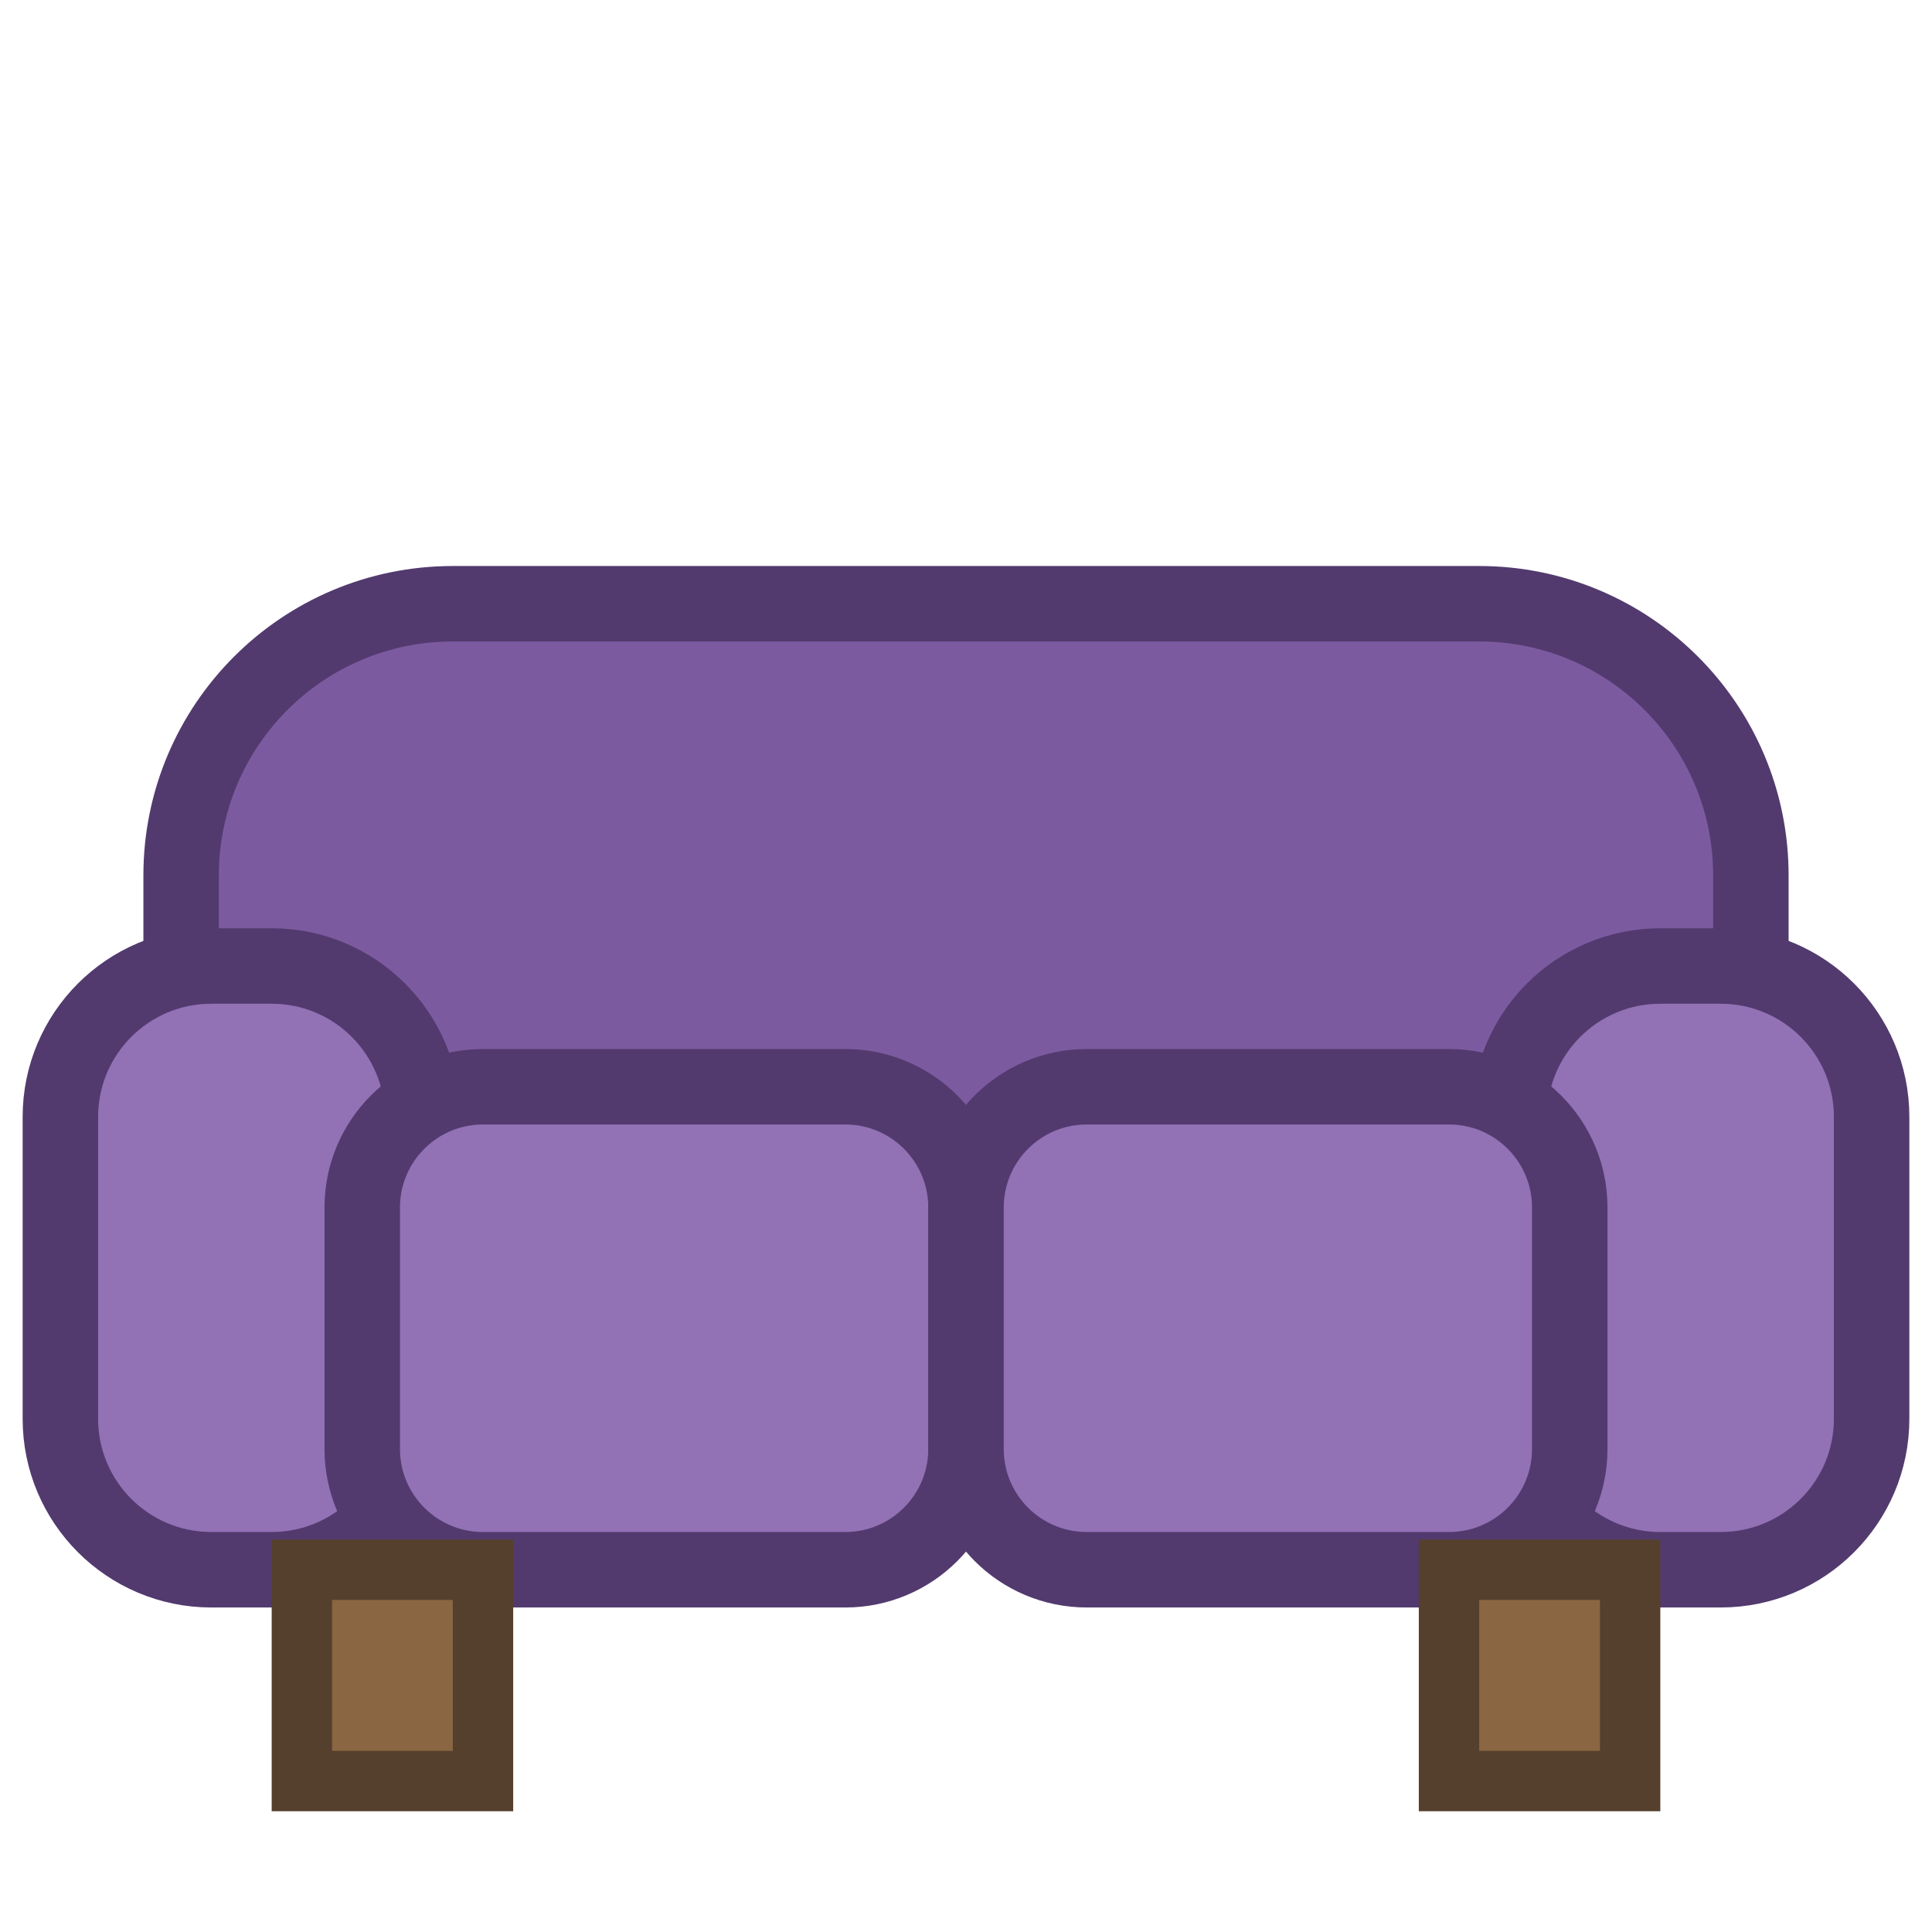
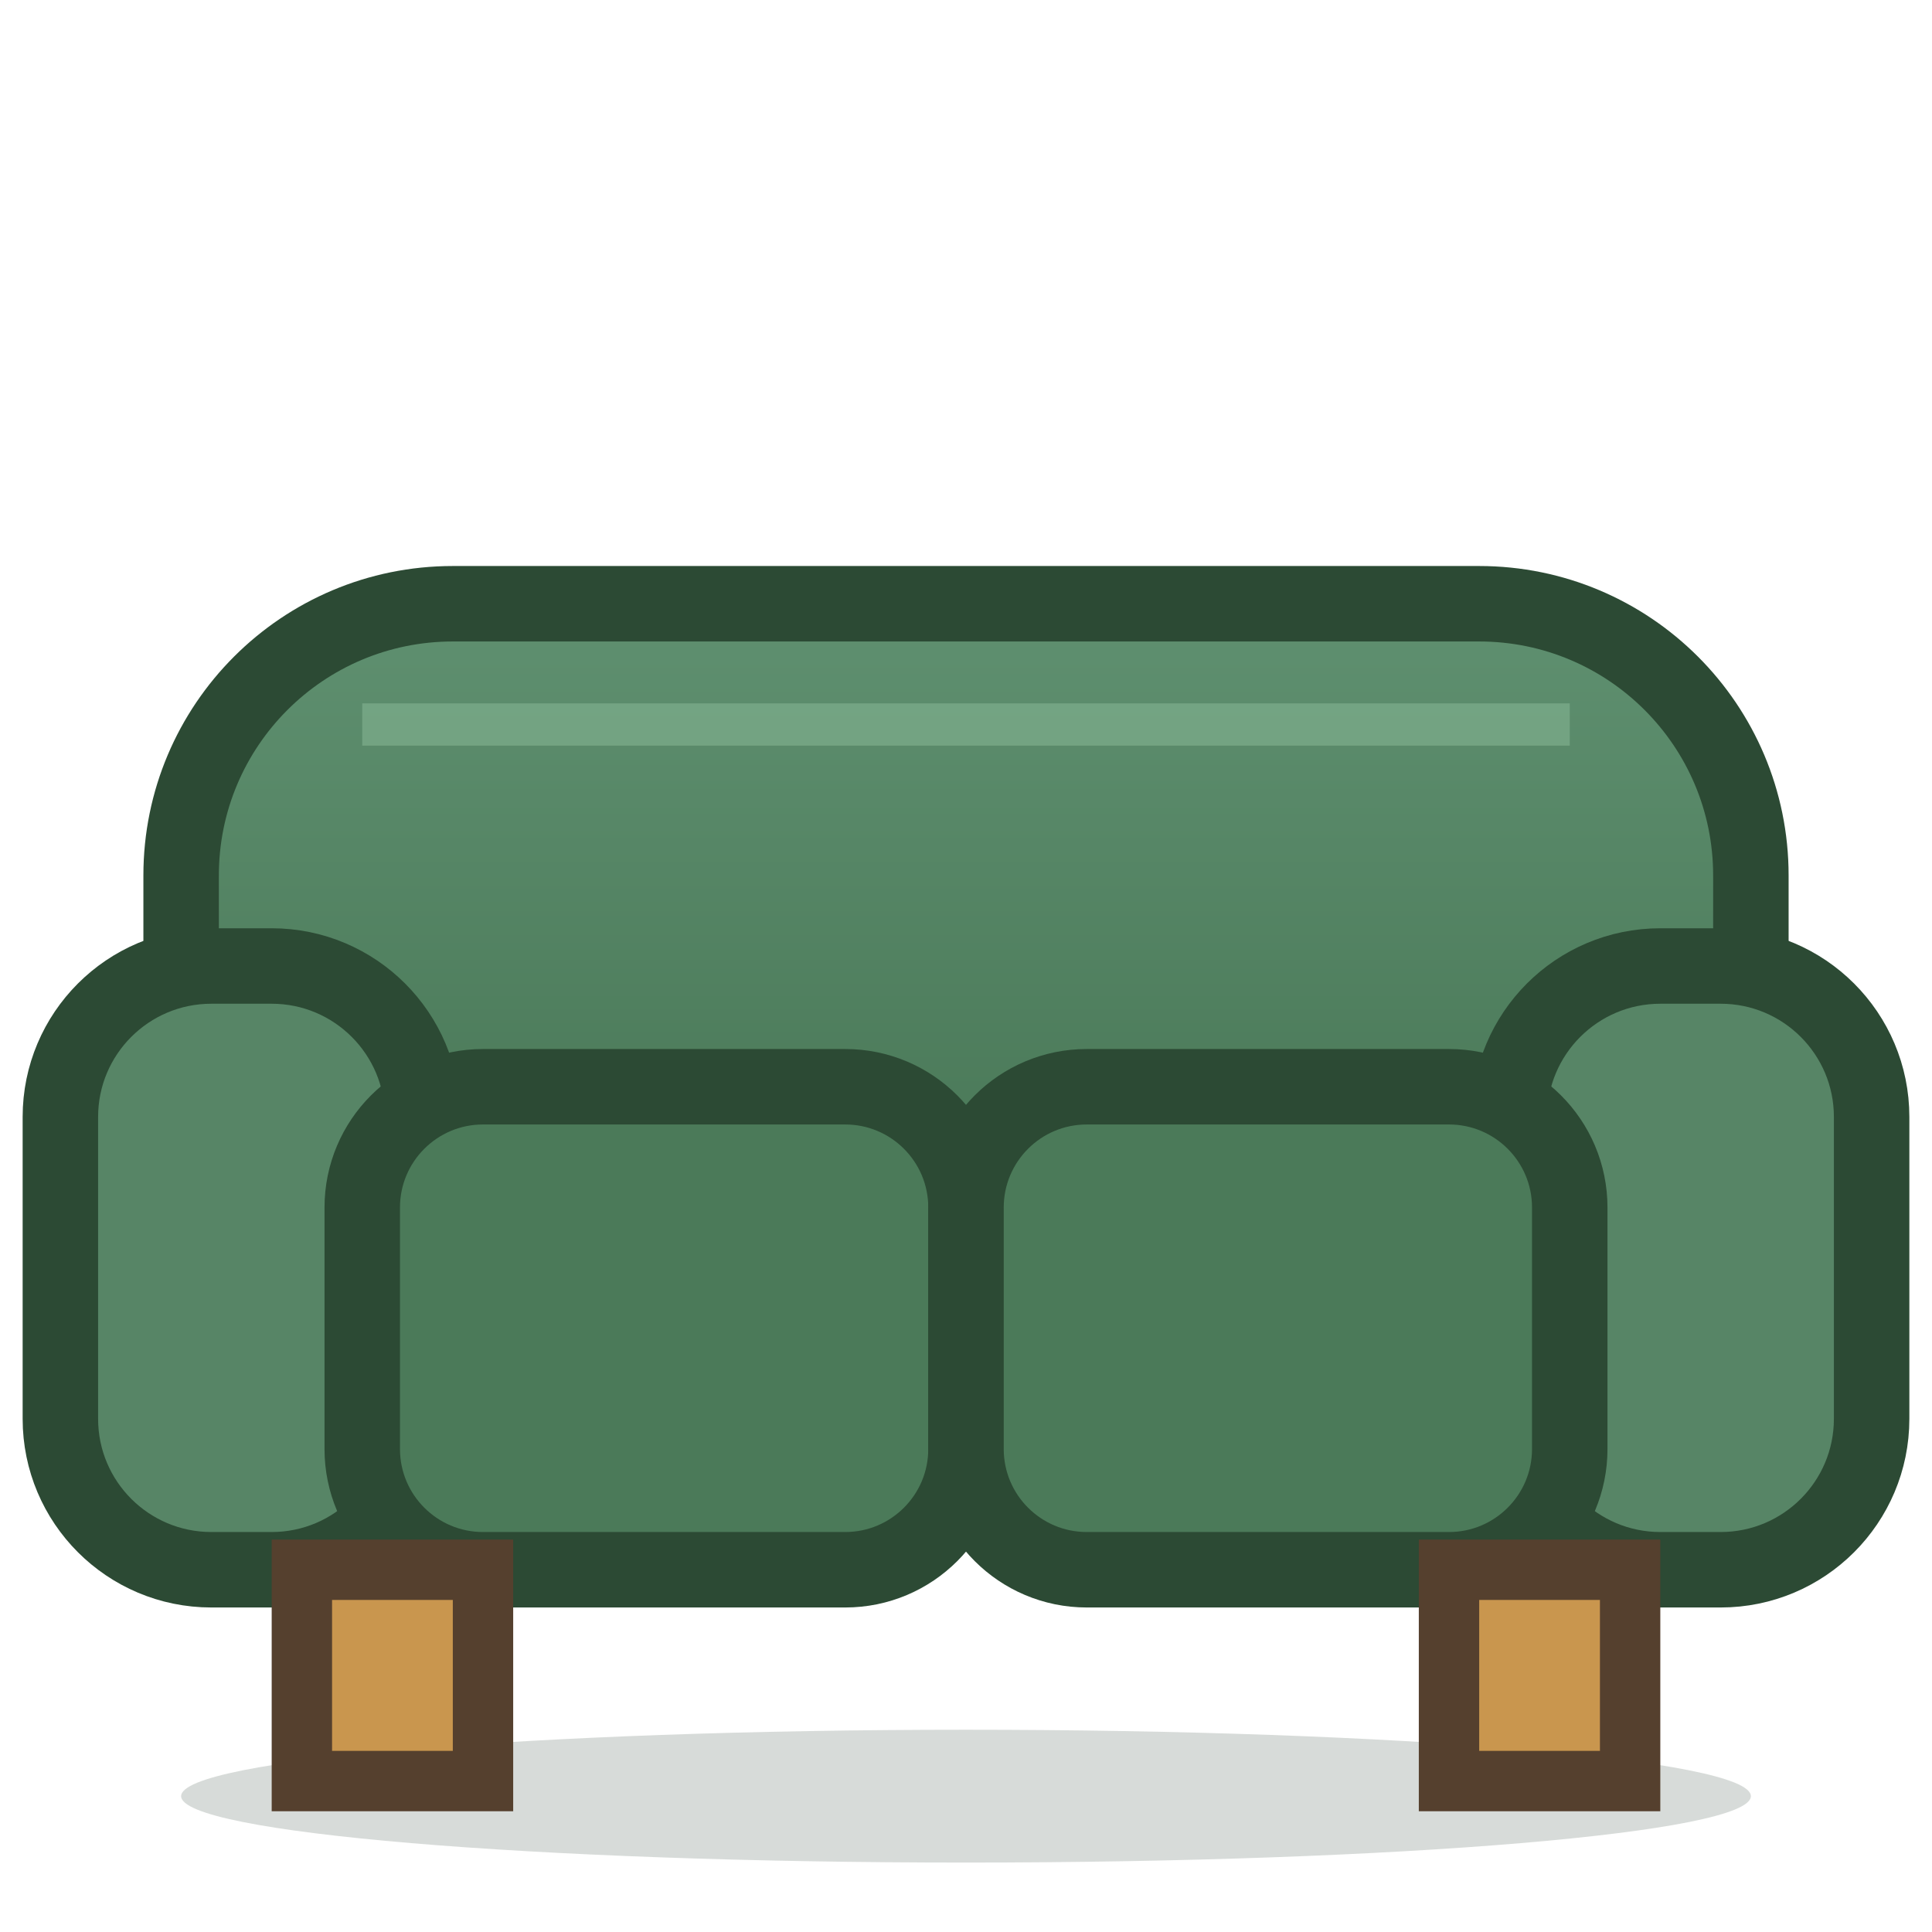
<svg xmlns="http://www.w3.org/2000/svg" width="64" height="64" viewBox="0 0 64 64">
-   <rect x="6" y="20" width="52" height="26" rx="9" fill="#7c5aa0" stroke="#523a6e" stroke-width="2.5" />
-   <rect x="2" y="32" width="12" height="20" rx="5" fill="#9271b5" stroke="#523a6e" stroke-width="2.5" />
-   <rect x="50" y="32" width="12" height="20" rx="5" fill="#9271b5" stroke="#523a6e" stroke-width="2.5" />
-   <rect x="12" y="36" width="20" height="16" rx="4" fill="#9271b5" stroke="#523a6e" stroke-width="2.5" />
-   <rect x="32" y="36" width="20" height="16" rx="4" fill="#9271b5" stroke="#523a6e" stroke-width="2.5" />
-   <rect x="10" y="52" width="6" height="7" fill="#8a6642" stroke="#55402e" stroke-width="2" />
-   <rect x="48" y="52" width="6" height="7" fill="#8a6642" stroke="#55402e" stroke-width="2" />
+   <defs>
+     <linearGradient id="sv_fab" x1="0" y1="0" x2="0" y2="1">
+       <stop offset="0%" stop-color="#5f9070" />
+       <stop offset="100%" stop-color="#42704f" />
+     </linearGradient>
+   </defs>
+   <ellipse cx="32" cy="59.5" rx="26" ry="2.2" fill="#243a2a" opacity="0.18" />
+   <rect x="6" y="20" width="52" height="26" rx="9" fill="url(#sv_fab)" stroke="#2c4a34" stroke-width="2.5" />
+   <path d="M 12 24 h 40" stroke="#8cbb9a" stroke-width="1.4" opacity="0.5" />
+   <rect x="2" y="32" width="12" height="20" rx="5" fill="#578566" stroke="#2c4a34" stroke-width="2.5" />
+   <rect x="50" y="32" width="12" height="20" rx="5" fill="#578566" stroke="#2c4a34" stroke-width="2.5" />
+   <rect x="12" y="36" width="20" height="16" rx="4" fill="#4b7a59" stroke="#2c4a34" stroke-width="2.5" />
+   <rect x="32" y="36" width="20" height="16" rx="4" fill="#4b7a59" stroke="#2c4a34" stroke-width="2.5" />
+   <rect x="10" y="52" width="6" height="7" fill="#c9964e" stroke="#55402e" stroke-width="2" />
+   <rect x="48" y="52" width="6" height="7" fill="#c9964e" stroke="#55402e" stroke-width="2" />
</svg>
